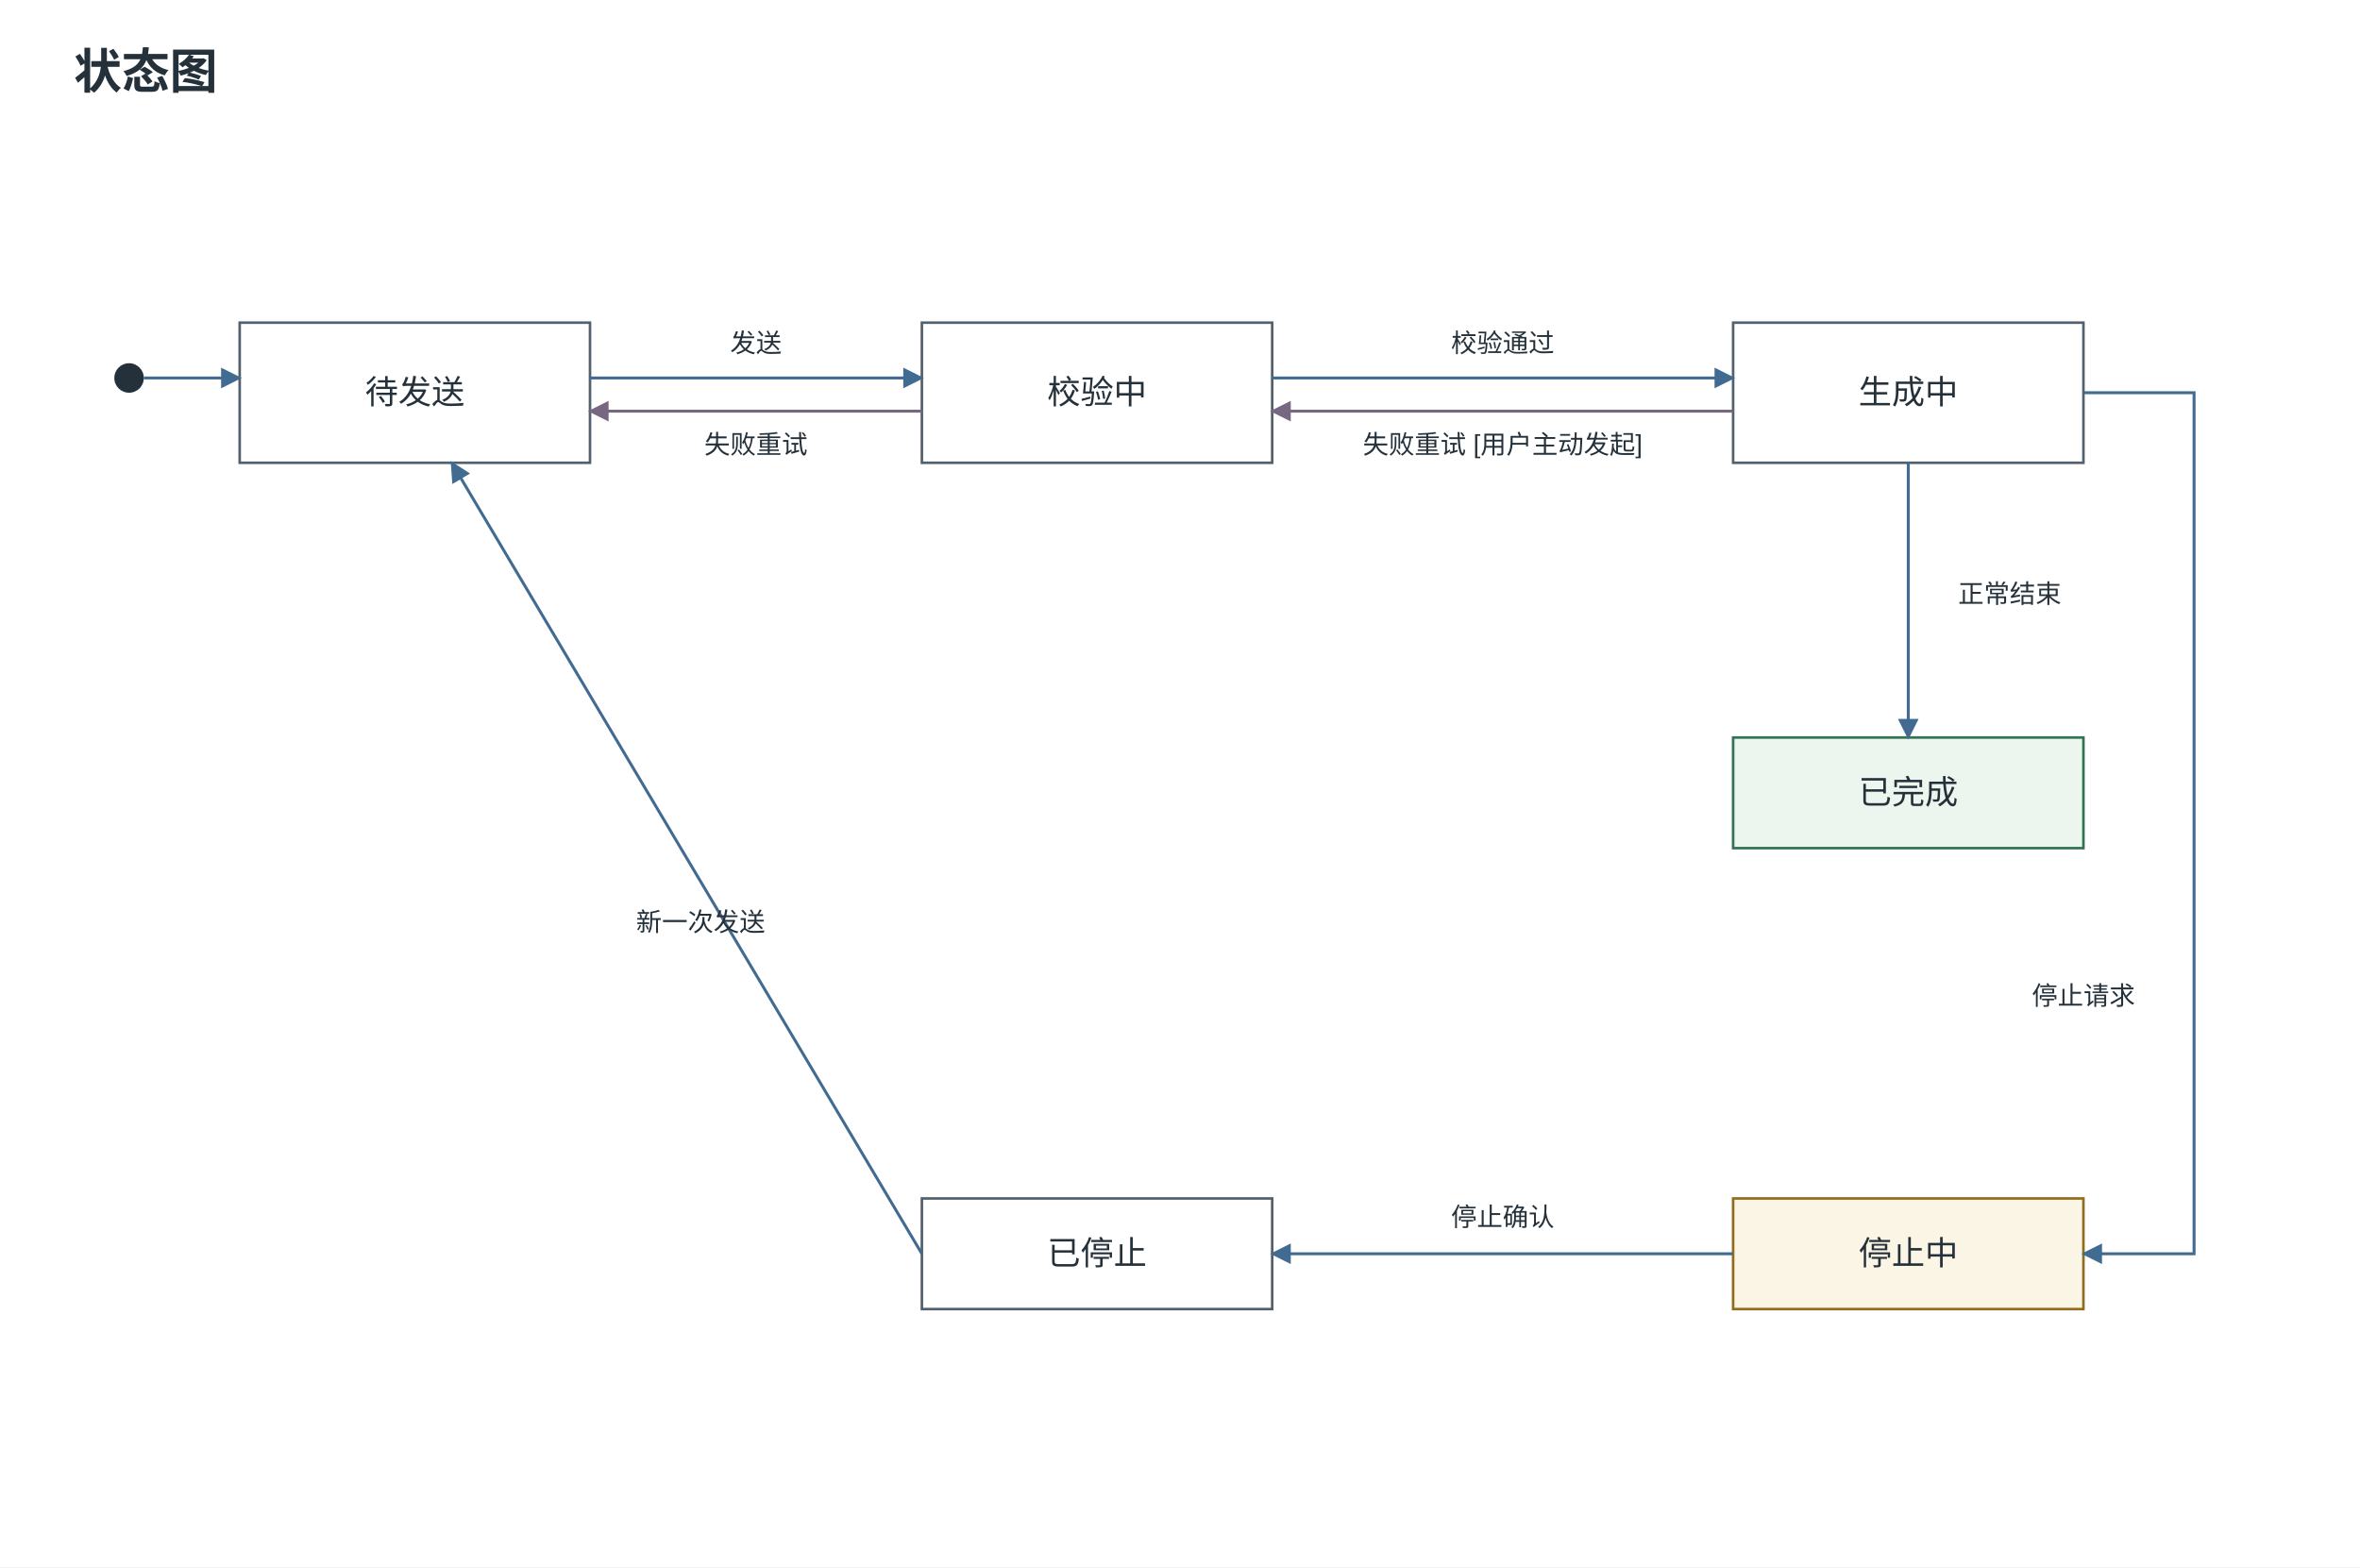
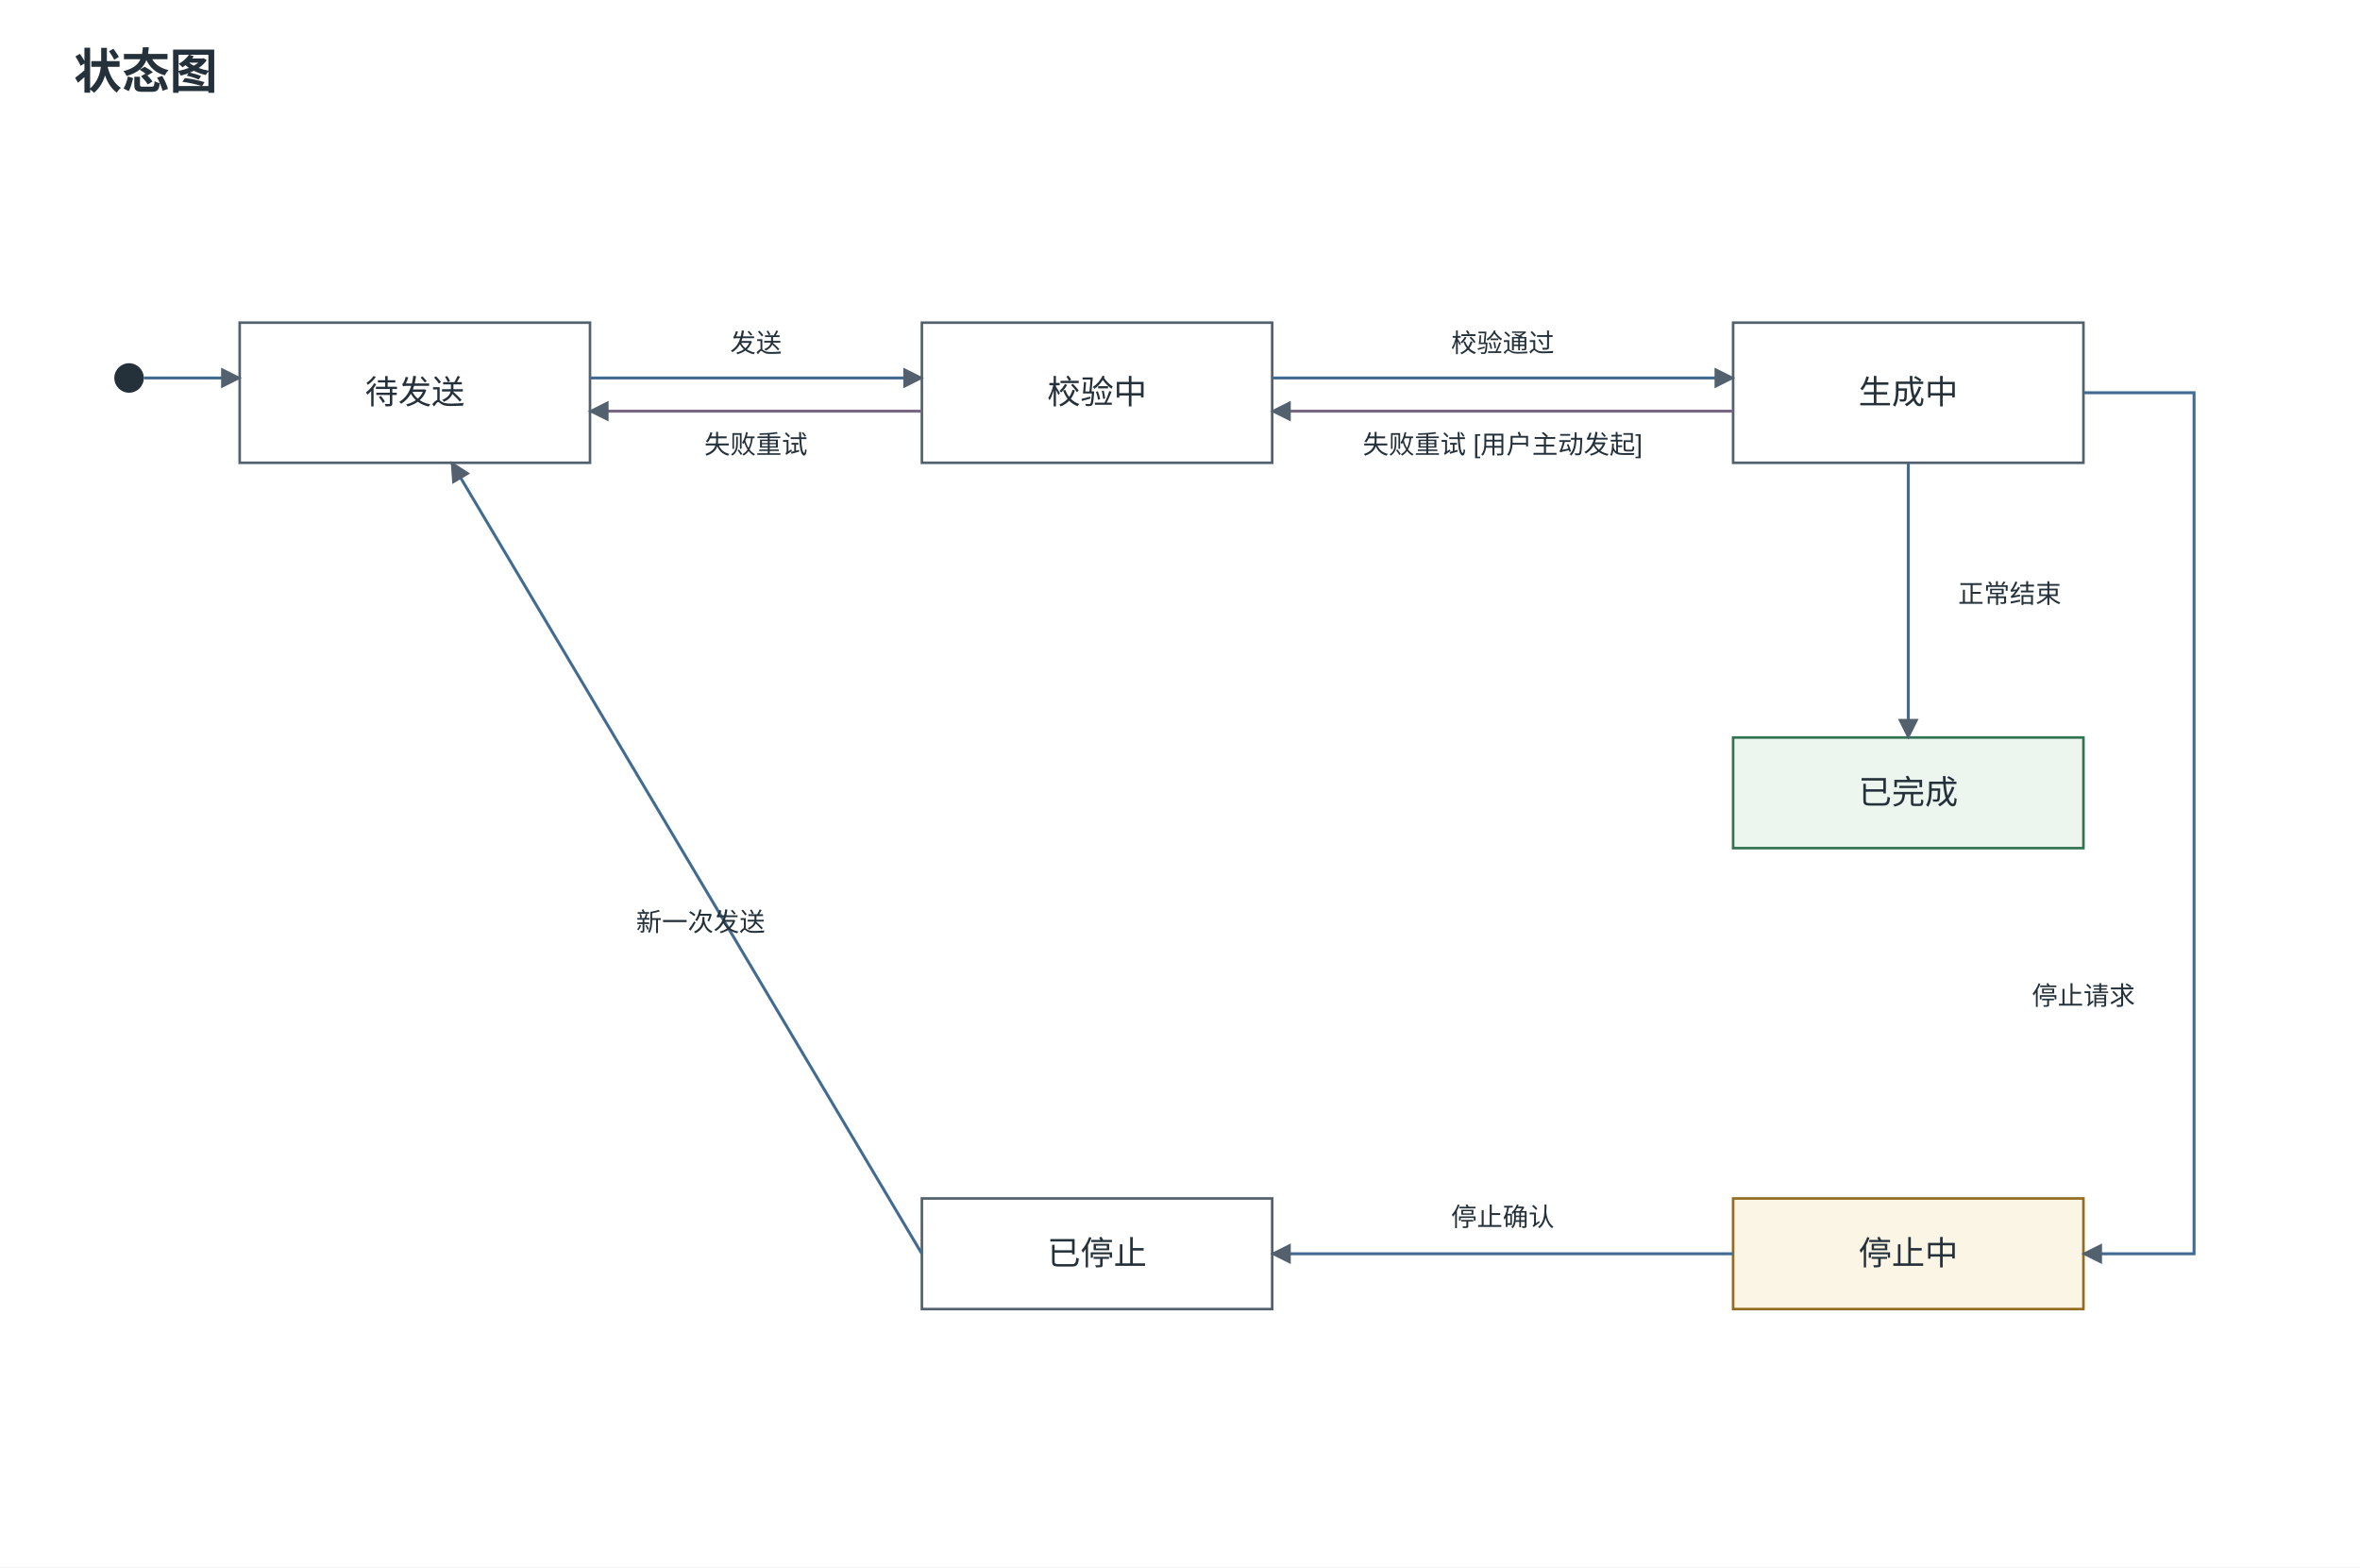
<svg xmlns="http://www.w3.org/2000/svg" width="1280" height="850" viewBox="0 0 1280 850" role="img" aria-labelledby="title desc">
  <defs>
    <marker id="arrow" viewBox="0 0 10 10" refX="9" refY="5" markerWidth="7" markerHeight="7" orient="auto">
-       <path d="M0 0 L10 5 L0 10 Z" fill="context-stroke" />
+       <path d="M0 0 L10 5 L0 10 Z" fill="#52616d" />
    </marker>
  </defs>
  <style>
- text{font-family:Arial,"Noto Sans CJK SC","Microsoft YaHei",sans-serif;font-size:18px;fill:#25313A}
+ text{font-family:Arial, 'Microsoft YaHei', 'PingFang SC', 'Noto Sans CJK SC', 'Source Han Sans CN', sans-serif;font-size:18px;fill:#25313A}
.box{fill:white;stroke:#52616D;stroke-width:1.4}
.line{fill:none;stroke:#52616D;stroke-width:1.6}
.dashed{stroke-dasharray:6 5}.small{font-size:14px}.heading{font-size:26px;font-weight:600}
.panel{fill:#F5F7FA;stroke:#CBD5DF;stroke-width:1}
.guide{fill:none;stroke:#CBD5DF;stroke-width:1}
.blue{stroke:#426B91}.purple{stroke:#786783}.teal{stroke:#477C80}.brown{stroke:#8A735C}
.green{stroke:#327354}.red{stroke:#AA4E4E}.yellow{stroke:#926D20}
.box.green{fill:#EDF5EF}.box.red{fill:#FAEEEE}.box.yellow{fill:#FBF5E5}
.caption{paint-order:stroke;stroke:white;stroke-width:7px;stroke-linejoin:round}
</style>
  <rect width="1280" height="850" fill="white" />
-   <text x="40" y="48" class="heading">状态图</text>
+   <text x="40" y="48" class="heading" font-family="Arial, 'Microsoft YaHei', 'PingFang SC', 'Noto Sans CJK SC', 'Source Han Sans CN', sans-serif" font-size="26px" fill="#25313A" font-weight="600">状态图</text>
  <circle cx="70" cy="205" r="8" fill="#25313A" />
-   <rect x="130" y="175" width="190" height="76" class="box" />
-   <text x="225" y="219" text-anchor="middle">待发送</text>
-   <rect x="500" y="175" width="190" height="76" class="box" />
-   <text x="595" y="219" text-anchor="middle">校验中</text>
-   <rect x="940" y="175" width="190" height="76" class="box" />
-   <text x="1035" y="219" text-anchor="middle">生成中</text>
-   <path d="M78 205 H130" class="line blue" marker-end="url(#arrow)" />
-   <path d="M320 205 H500" class="line blue" marker-end="url(#arrow)" />
-   <text x="410" y="191" class="small" text-anchor="middle">发送</text>
-   <path d="M500 223 H320" class="line purple" marker-end="url(#arrow)" />
-   <text x="410" y="246" class="small" text-anchor="middle">失败重试</text>
-   <path d="M690 205 H940" class="line blue" marker-end="url(#arrow)" />
-   <text x="815" y="191" class="small" text-anchor="middle">校验通过</text>
-   <path d="M940 223 H690" class="line purple" marker-end="url(#arrow)" />
-   <text x="815" y="246" class="small" text-anchor="middle">失败重试 [用户主动发起]</text>
-   <rect x="940" y="400" width="190" height="60" class="box green" />
-   <text x="1035" y="436" text-anchor="middle">已完成</text>
-   <path d="M1035 251 V400" class="line blue" marker-end="url(#arrow)" />
-   <text x="1090" y="327" class="small" text-anchor="middle">正常结束</text>
-   <rect x="940" y="650" width="190" height="60" class="box yellow" />
-   <text x="1035" y="686" text-anchor="middle">停止中</text>
-   <rect x="500" y="650" width="190" height="60" class="box" />
-   <text x="595" y="686" text-anchor="middle">已停止</text>
-   <path d="M1130 213 H1190 V680 H1130" class="line blue" marker-end="url(#arrow)" />
-   <text x="1130" y="545" class="small" text-anchor="middle">停止请求</text>
-   <path d="M940 680 H690" class="line blue" marker-end="url(#arrow)" />
-   <text x="815" y="665" class="small" text-anchor="middle">停止确认</text>
-   <path d="M500 680 L245 251" class="line blue" marker-end="url(#arrow)" />
-   <text x="380" y="505" class="small" text-anchor="middle">新一次发送</text>
+   <rect x="130" y="175" width="190" height="76" class="box" fill="white" stroke="#52616D" stroke-width="1.4" />
+   <text x="225" y="219" text-anchor="middle" font-family="Arial, 'Microsoft YaHei', 'PingFang SC', 'Noto Sans CJK SC', 'Source Han Sans CN', sans-serif" font-size="18px" fill="#25313A">待发送</text>
+   <rect x="500" y="175" width="190" height="76" class="box" fill="white" stroke="#52616D" stroke-width="1.4" />
+   <text x="595" y="219" text-anchor="middle" font-family="Arial, 'Microsoft YaHei', 'PingFang SC', 'Noto Sans CJK SC', 'Source Han Sans CN', sans-serif" font-size="18px" fill="#25313A">校验中</text>
+   <rect x="940" y="175" width="190" height="76" class="box" fill="white" stroke="#52616D" stroke-width="1.4" />
+   <text x="1035" y="219" text-anchor="middle" font-family="Arial, 'Microsoft YaHei', 'PingFang SC', 'Noto Sans CJK SC', 'Source Han Sans CN', sans-serif" font-size="18px" fill="#25313A">生成中</text>
+   <path d="M78 205 H130" class="line blue" marker-end="url(#arrow)" fill="none" stroke="#426B91" stroke-width="1.6" />
+   <path d="M320 205 H500" class="line blue" marker-end="url(#arrow)" fill="none" stroke="#426B91" stroke-width="1.6" />
+   <text x="410" y="191" class="small" text-anchor="middle" font-family="Arial, 'Microsoft YaHei', 'PingFang SC', 'Noto Sans CJK SC', 'Source Han Sans CN', sans-serif" font-size="14px" fill="#25313A">发送</text>
+   <path d="M500 223 H320" class="line purple" marker-end="url(#arrow)" fill="none" stroke="#786783" stroke-width="1.6" />
+   <text x="410" y="246" class="small" text-anchor="middle" font-family="Arial, 'Microsoft YaHei', 'PingFang SC', 'Noto Sans CJK SC', 'Source Han Sans CN', sans-serif" font-size="14px" fill="#25313A">失败重试</text>
+   <path d="M690 205 H940" class="line blue" marker-end="url(#arrow)" fill="none" stroke="#426B91" stroke-width="1.6" />
+   <text x="815" y="191" class="small" text-anchor="middle" font-family="Arial, 'Microsoft YaHei', 'PingFang SC', 'Noto Sans CJK SC', 'Source Han Sans CN', sans-serif" font-size="14px" fill="#25313A">校验通过</text>
+   <path d="M940 223 H690" class="line purple" marker-end="url(#arrow)" fill="none" stroke="#786783" stroke-width="1.6" />
+   <text x="815" y="246" class="small" text-anchor="middle" font-family="Arial, 'Microsoft YaHei', 'PingFang SC', 'Noto Sans CJK SC', 'Source Han Sans CN', sans-serif" font-size="14px" fill="#25313A">失败重试 [用户主动发起]</text>
+   <rect x="940" y="400" width="190" height="60" class="box green" fill="#EDF5EF" stroke="#327354" stroke-width="1.4" />
+   <text x="1035" y="436" text-anchor="middle" font-family="Arial, 'Microsoft YaHei', 'PingFang SC', 'Noto Sans CJK SC', 'Source Han Sans CN', sans-serif" font-size="18px" fill="#25313A">已完成</text>
+   <path d="M1035 251 V400" class="line blue" marker-end="url(#arrow)" fill="none" stroke="#426B91" stroke-width="1.6" />
+   <text x="1090" y="327" class="small" text-anchor="middle" font-family="Arial, 'Microsoft YaHei', 'PingFang SC', 'Noto Sans CJK SC', 'Source Han Sans CN', sans-serif" font-size="14px" fill="#25313A">正常结束</text>
+   <rect x="940" y="650" width="190" height="60" class="box yellow" fill="#FBF5E5" stroke="#926D20" stroke-width="1.4" />
+   <text x="1035" y="686" text-anchor="middle" font-family="Arial, 'Microsoft YaHei', 'PingFang SC', 'Noto Sans CJK SC', 'Source Han Sans CN', sans-serif" font-size="18px" fill="#25313A">停止中</text>
+   <rect x="500" y="650" width="190" height="60" class="box" fill="white" stroke="#52616D" stroke-width="1.4" />
+   <text x="595" y="686" text-anchor="middle" font-family="Arial, 'Microsoft YaHei', 'PingFang SC', 'Noto Sans CJK SC', 'Source Han Sans CN', sans-serif" font-size="18px" fill="#25313A">已停止</text>
+   <path d="M1130 213 H1190 V680 H1130" class="line blue" marker-end="url(#arrow)" fill="none" stroke="#426B91" stroke-width="1.6" />
+   <text x="1130" y="545" class="small" text-anchor="middle" font-family="Arial, 'Microsoft YaHei', 'PingFang SC', 'Noto Sans CJK SC', 'Source Han Sans CN', sans-serif" font-size="14px" fill="#25313A">停止请求</text>
+   <path d="M940 680 H690" class="line blue" marker-end="url(#arrow)" fill="none" stroke="#426B91" stroke-width="1.6" />
+   <text x="815" y="665" class="small" text-anchor="middle" font-family="Arial, 'Microsoft YaHei', 'PingFang SC', 'Noto Sans CJK SC', 'Source Han Sans CN', sans-serif" font-size="14px" fill="#25313A">停止确认</text>
+   <path d="M500 680 L245 251" class="line blue" marker-end="url(#arrow)" fill="none" stroke="#426B91" stroke-width="1.6" />
+   <text x="380" y="505" class="small" text-anchor="middle" font-family="Arial, 'Microsoft YaHei', 'PingFang SC', 'Noto Sans CJK SC', 'Source Han Sans CN', sans-serif" font-size="14px" fill="#25313A">新一次发送</text>
</svg>
